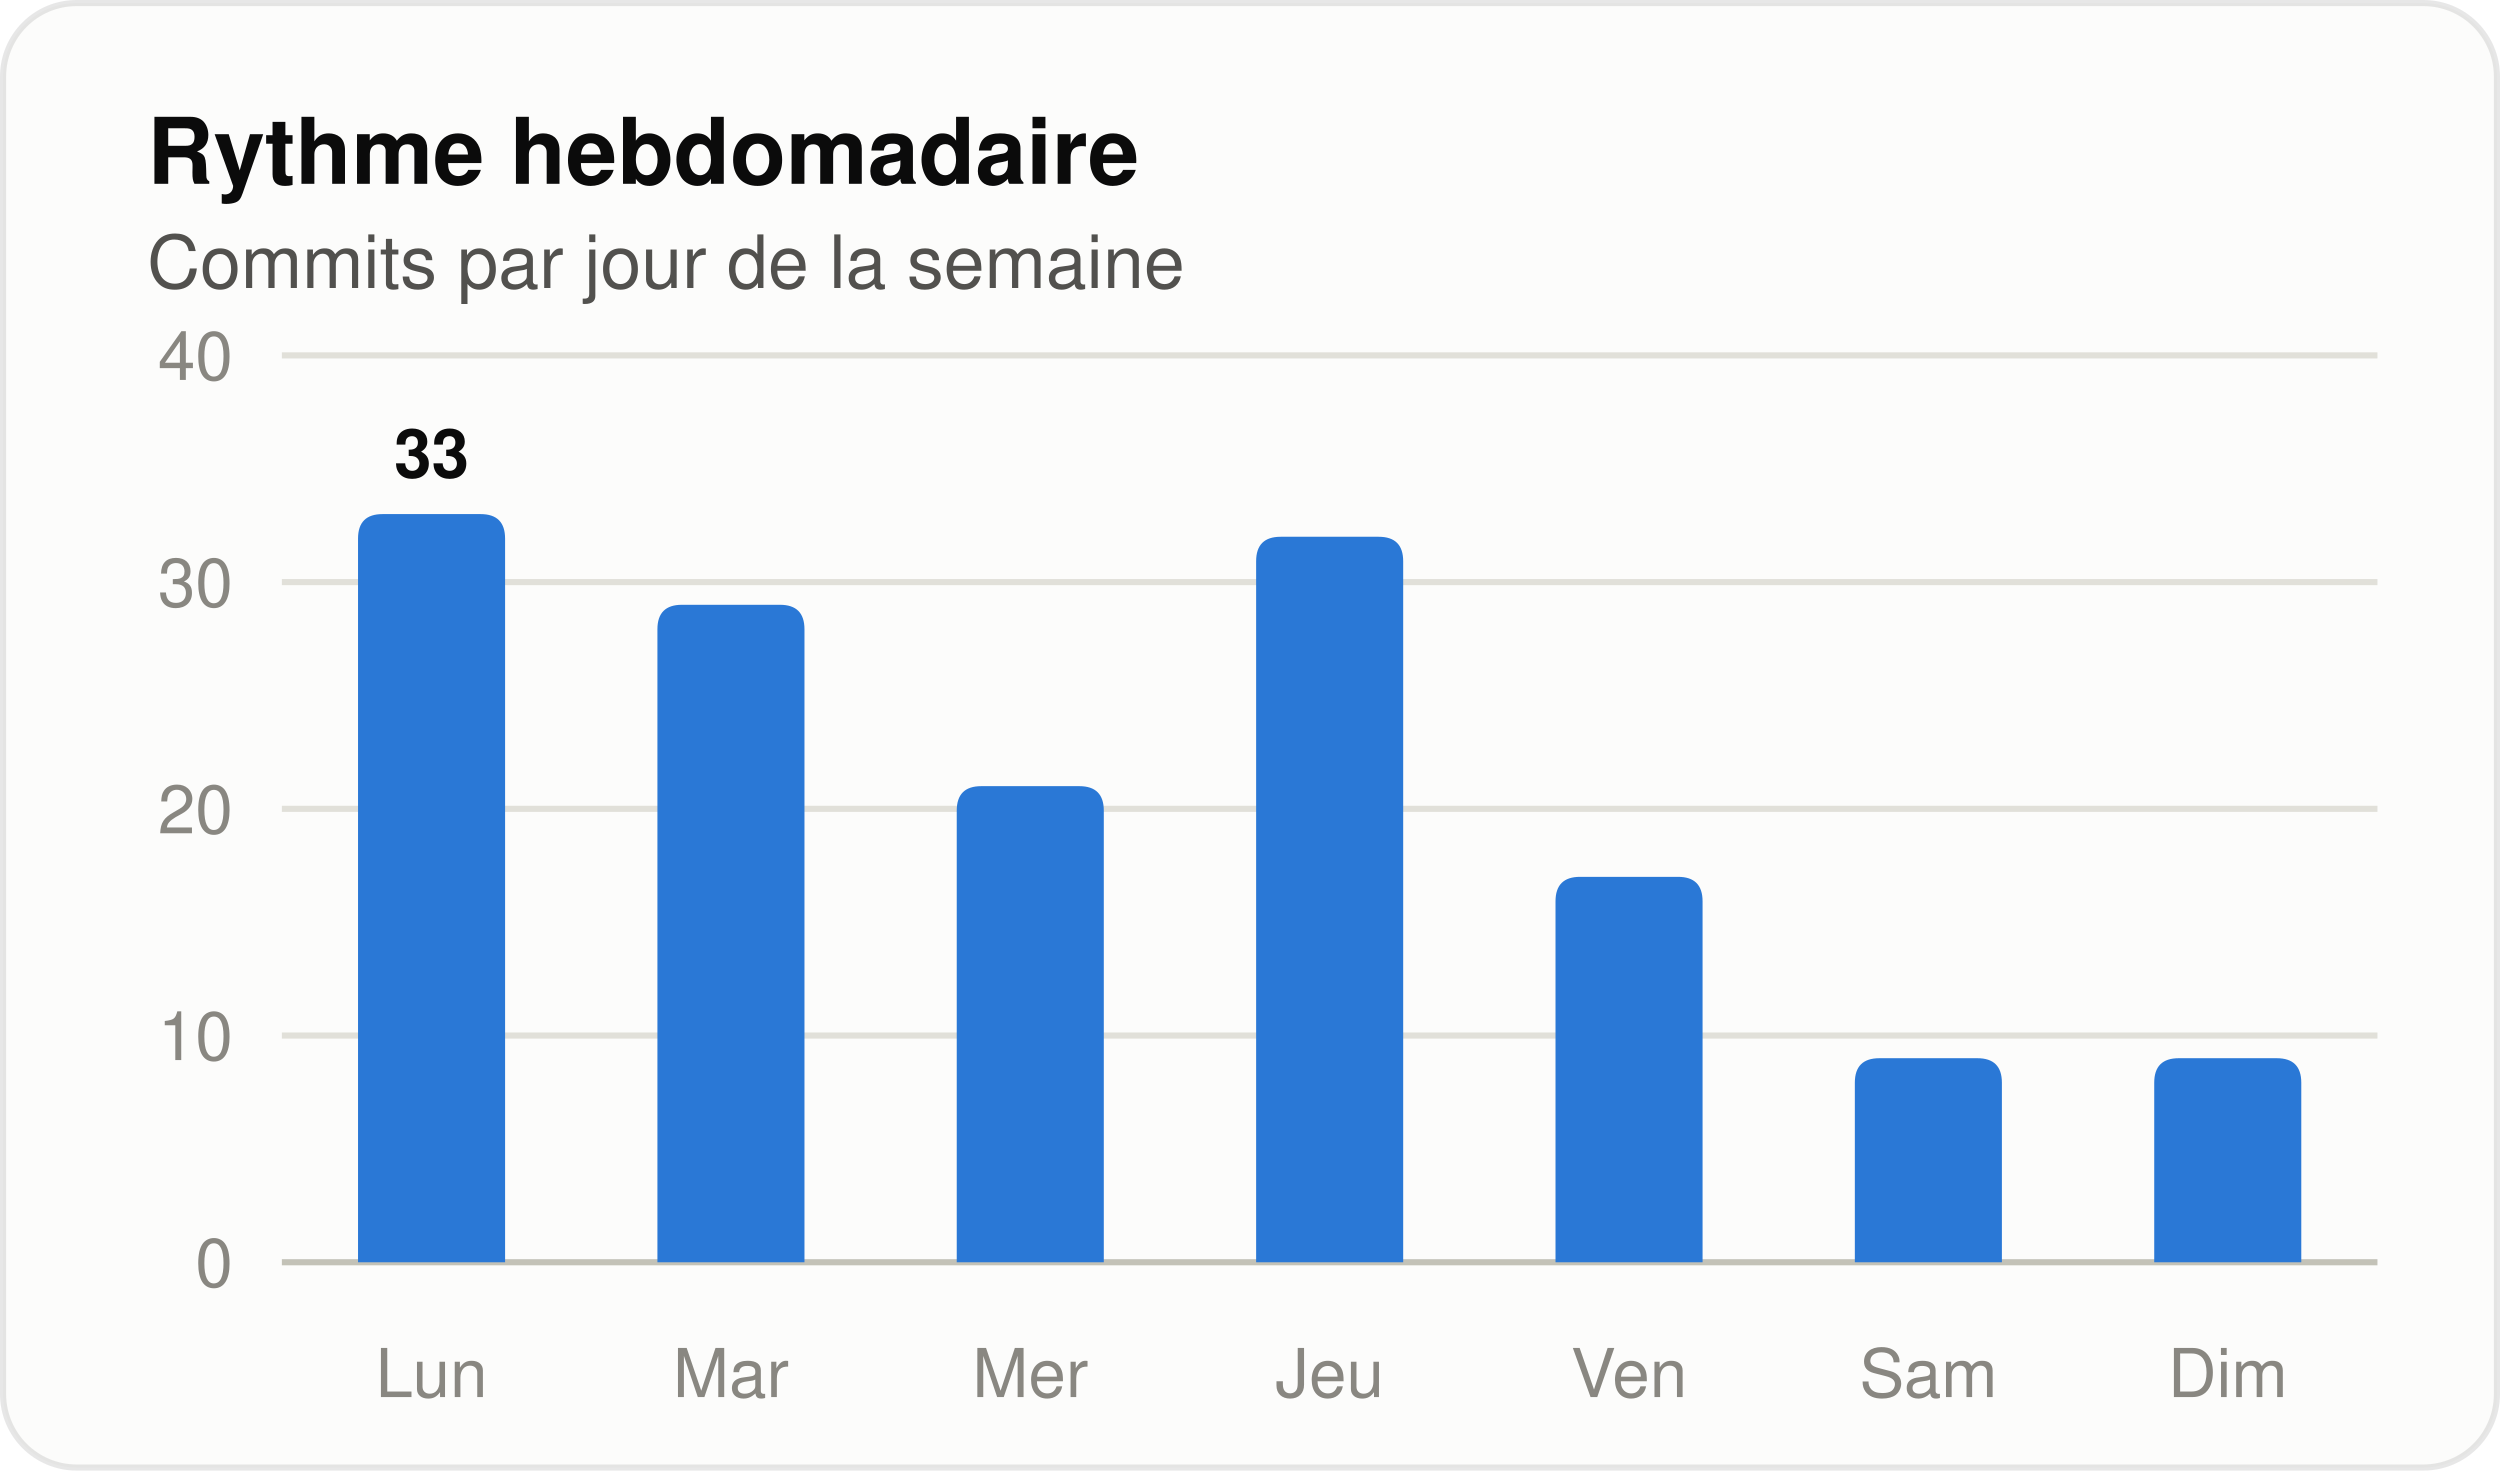
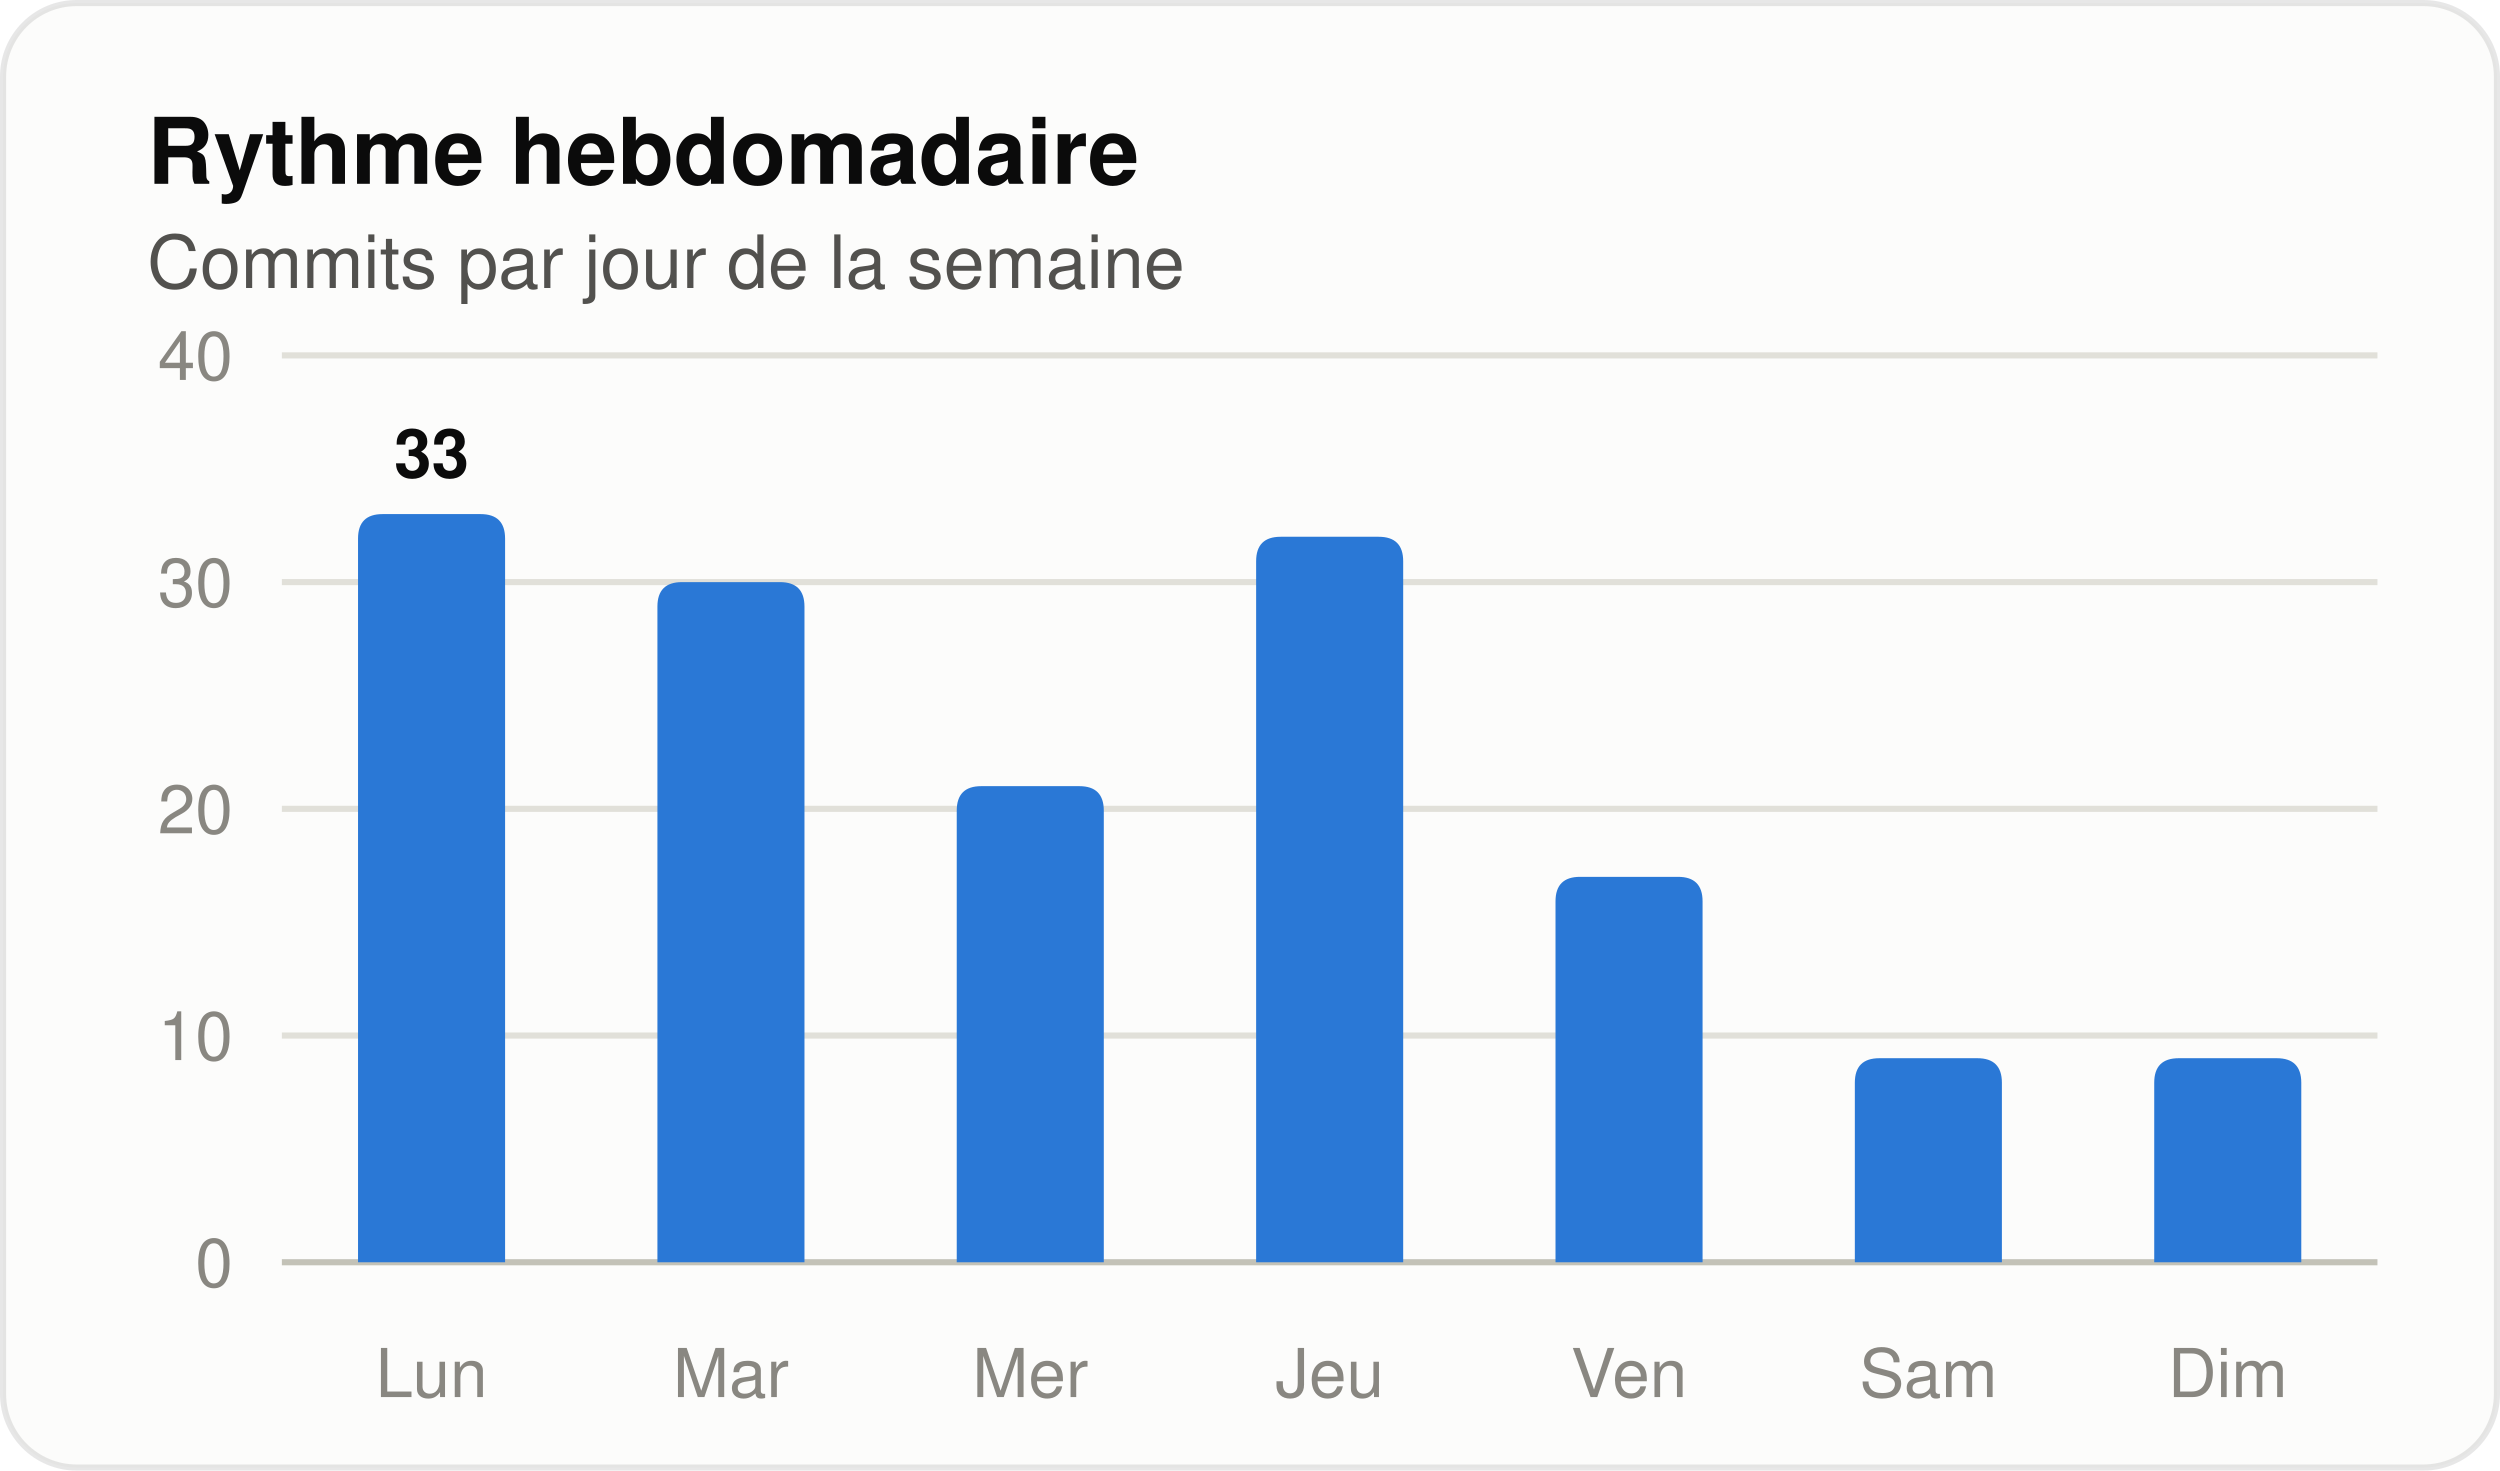
<svg xmlns="http://www.w3.org/2000/svg" width="408" height="240" viewBox="0 0 408 240" role="img" aria-label="Histogramme des commits par jour de la semaine" font-family="system-ui, 'Segoe UI', Ubuntu, Helvetica, Arial, sans-serif">
  <rect x="0.5" y="0.5" width="407" height="239" rx="12" fill="#fcfcfb" stroke="rgba(11,11,11,0.10)" />
  <text x="24" y="30" font-size="15" fill="#0b0b0b" font-weight="600">Rythme hebdomadaire</text>
  <text x="24" y="47" font-size="12" fill="#52514e">Commits par jour de la semaine</text>
  <line x1="46" y1="206.0" x2="388" y2="206.0" stroke="#c3c2b7" stroke-width="1" />
  <text x="38" y="210" font-size="11" fill="#898781" text-anchor="end" font-variant-numeric="tabular-nums">0</text>
  <line x1="46" y1="169.0" x2="388" y2="169.0" stroke="#e1e0d9" stroke-width="1" />
  <text x="38" y="173" font-size="11" fill="#898781" text-anchor="end" font-variant-numeric="tabular-nums">10</text>
  <line x1="46" y1="132.0" x2="388" y2="132.0" stroke="#e1e0d9" stroke-width="1" />
  <text x="38" y="136" font-size="11" fill="#898781" text-anchor="end" font-variant-numeric="tabular-nums">20</text>
  <line x1="46" y1="95.0" x2="388" y2="95.0" stroke="#e1e0d9" stroke-width="1" />
  <text x="38" y="99" font-size="11" fill="#898781" text-anchor="end" font-variant-numeric="tabular-nums">30</text>
  <line x1="46" y1="58.0" x2="388" y2="58.0" stroke="#e1e0d9" stroke-width="1" />
  <text x="38" y="62" font-size="11" fill="#898781" text-anchor="end" font-variant-numeric="tabular-nums">40</text>
  <path d="M 58.43 206.00 V 87.90 Q 58.43 83.90 62.43 83.90 H 78.43 Q 82.43 83.90 82.43 87.90 V 206.00 Z" fill="#2a78d6" />
  <text x="70.429" y="77.9" font-size="11" fill="#0b0b0b" font-weight="600" text-anchor="middle">33</text>
  <text x="70.429" y="228" font-size="11" fill="#898781" text-anchor="middle">Lun</text>
-   <path d="M 107.29 206.00 V 102.70 Q 107.29 98.70 111.29 98.70 H 127.29 Q 131.29 98.70 131.29 102.70 V 206.00 Z" fill="#2a78d6" />
+   <path d="M 107.29 206.00 V 99.00 Q 107.29 95.00 111.29 95.00 H 127.29 Q 131.29 95.00 131.29 99.00 V 206.00 Z" fill="#2a78d6" />
  <text x="119.286" y="228" font-size="11" fill="#898781" text-anchor="middle">Mar</text>
  <path d="M 156.14 206.00 V 132.30 Q 156.14 128.30 160.14 128.30 H 176.14 Q 180.14 128.30 180.14 132.30 V 206.00 Z" fill="#2a78d6" />
  <text x="168.143" y="228" font-size="11" fill="#898781" text-anchor="middle">Mer</text>
  <path d="M 205.00 206.00 V 91.60 Q 205.00 87.60 209.00 87.60 H 225.00 Q 229.00 87.60 229.00 91.60 V 206.00 Z" fill="#2a78d6" />
  <text x="217" y="228" font-size="11" fill="#898781" text-anchor="middle">Jeu</text>
  <path d="M 253.86 206.00 V 147.10 Q 253.86 143.10 257.86 143.10 H 273.86 Q 277.86 143.10 277.86 147.10 V 206.00 Z" fill="#2a78d6" />
  <text x="265.857" y="228" font-size="11" fill="#898781" text-anchor="middle">Ven</text>
  <path d="M 302.71 206.00 V 176.70 Q 302.71 172.70 306.71 172.70 H 322.71 Q 326.71 172.70 326.71 176.70 V 206.00 Z" fill="#2a78d6" />
  <text x="314.714" y="228" font-size="11" fill="#898781" text-anchor="middle">Sam</text>
  <path d="M 351.57 206.00 V 176.70 Q 351.57 172.70 355.57 172.70 H 371.57 Q 375.57 172.70 375.57 176.70 V 206.00 Z" fill="#2a78d6" />
  <text x="363.571" y="228" font-size="11" fill="#898781" text-anchor="middle">Dim</text>
</svg>
